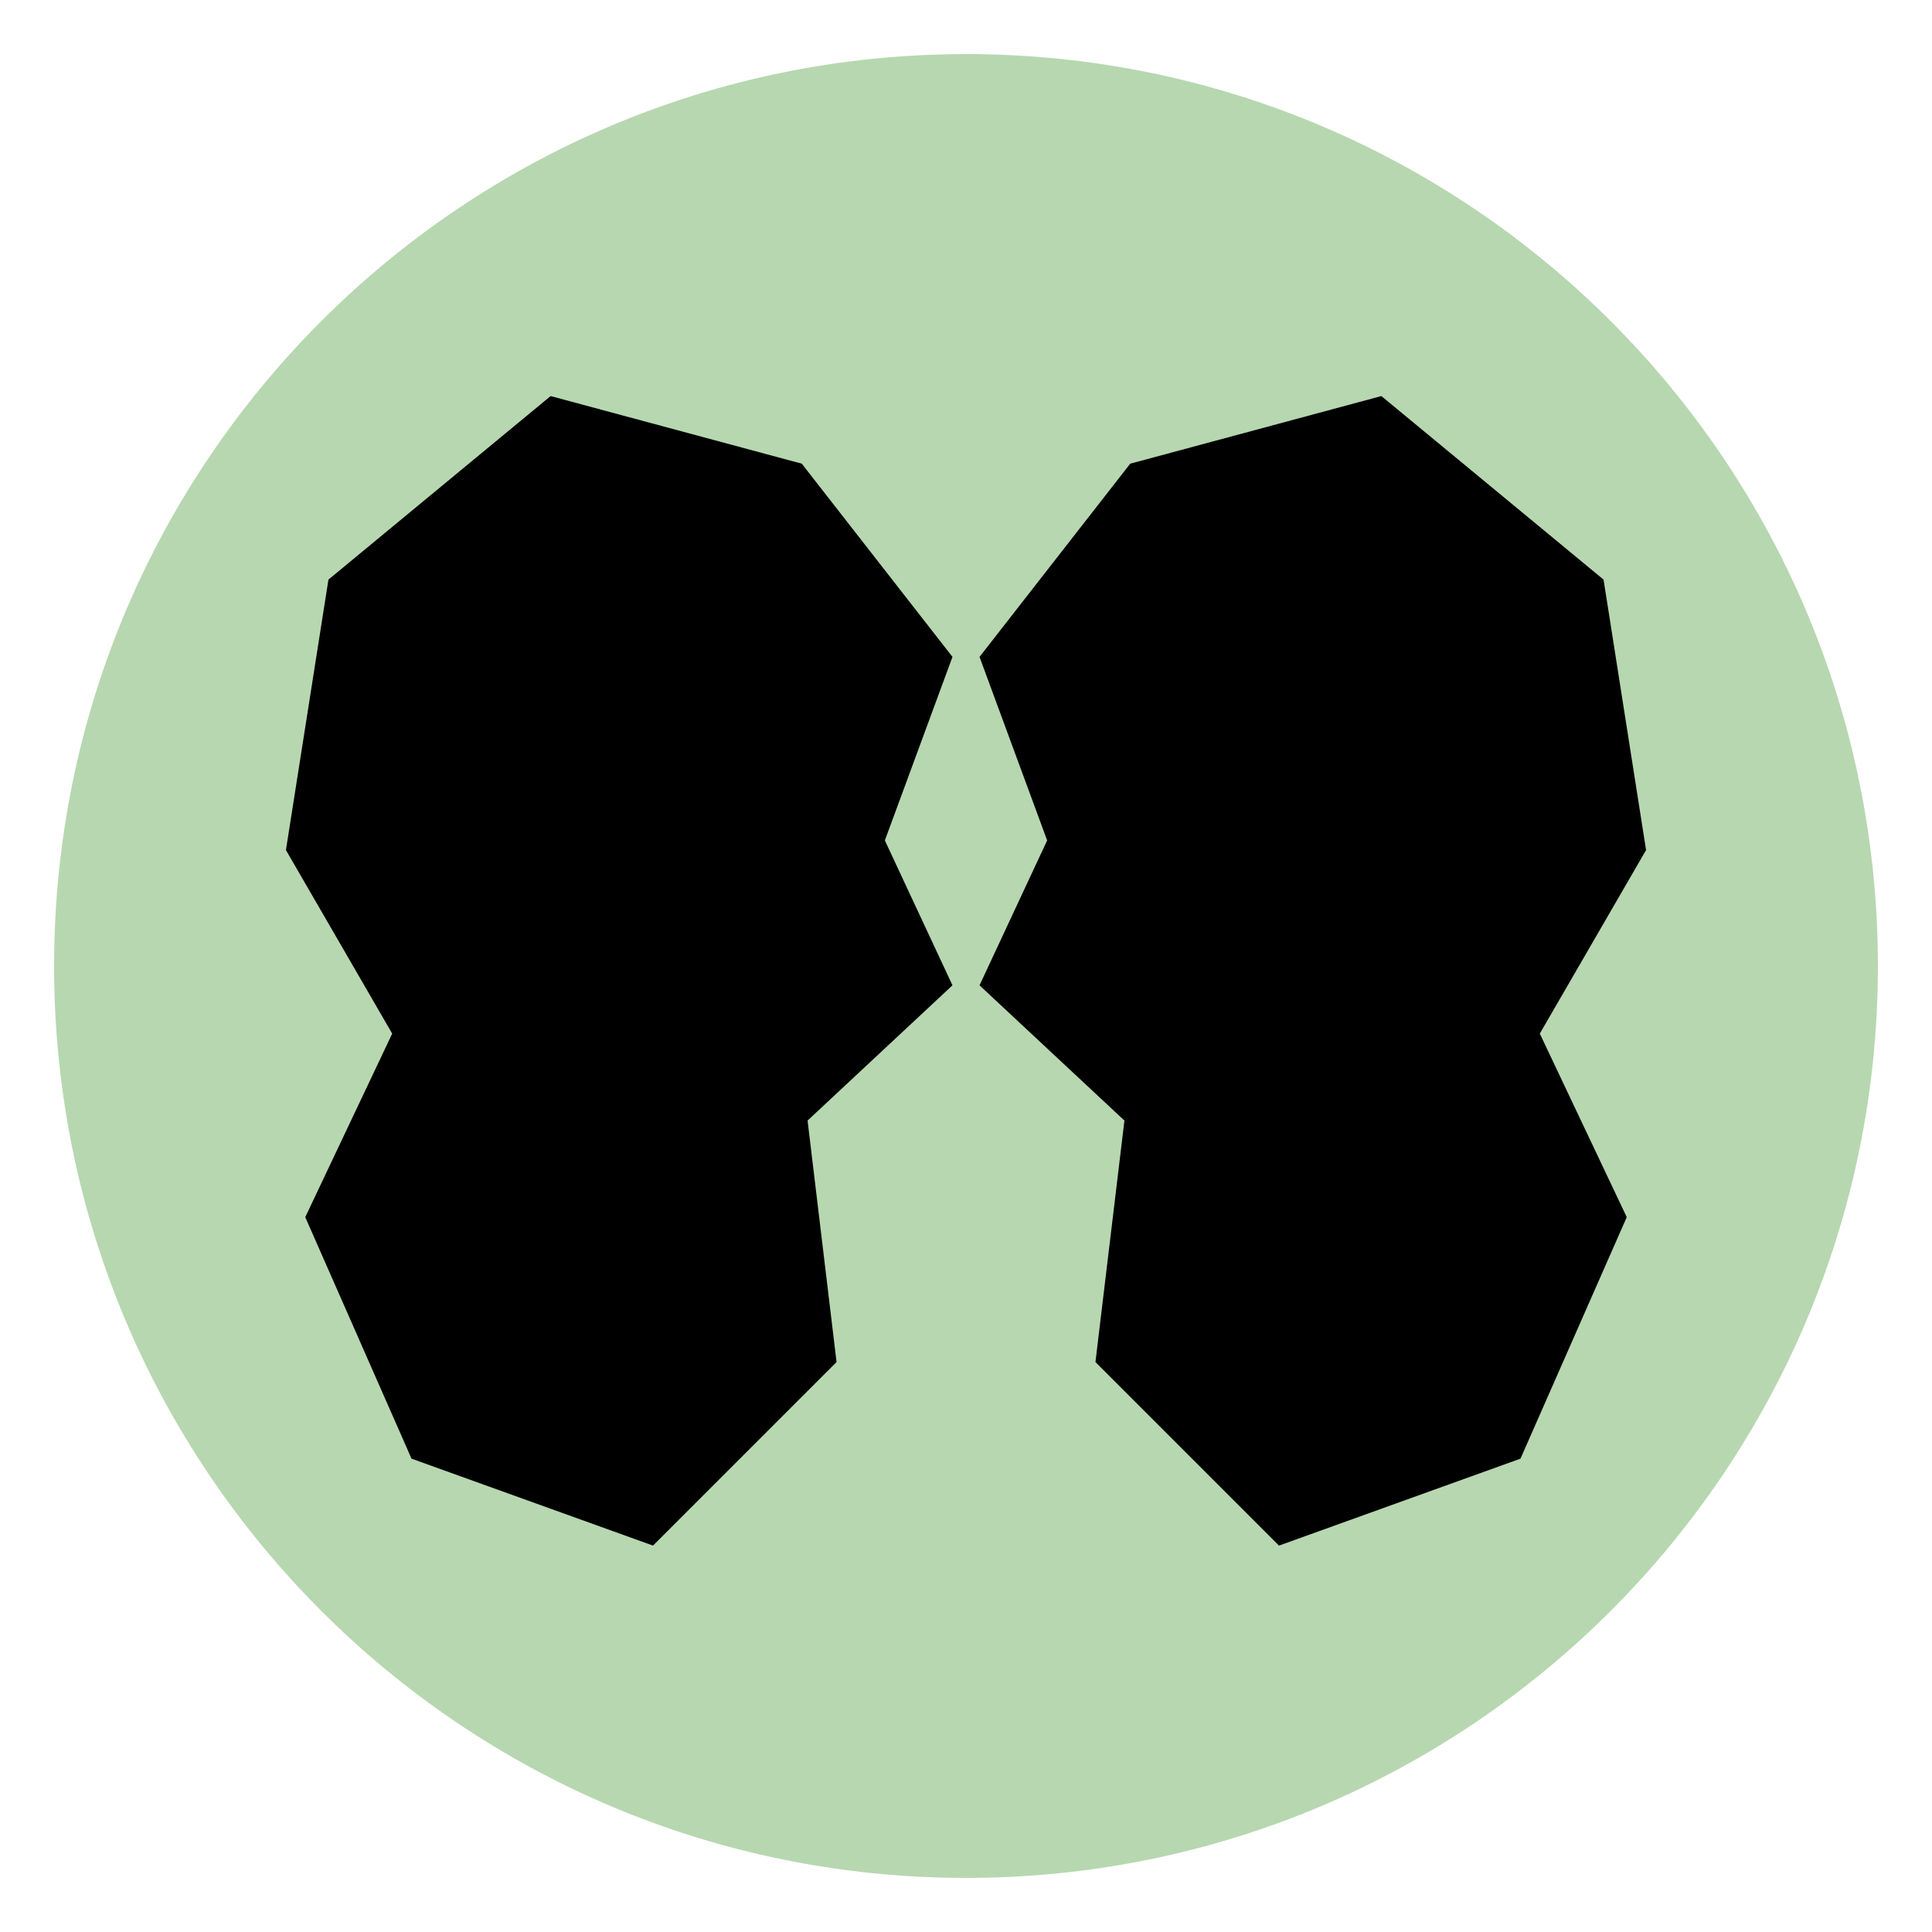
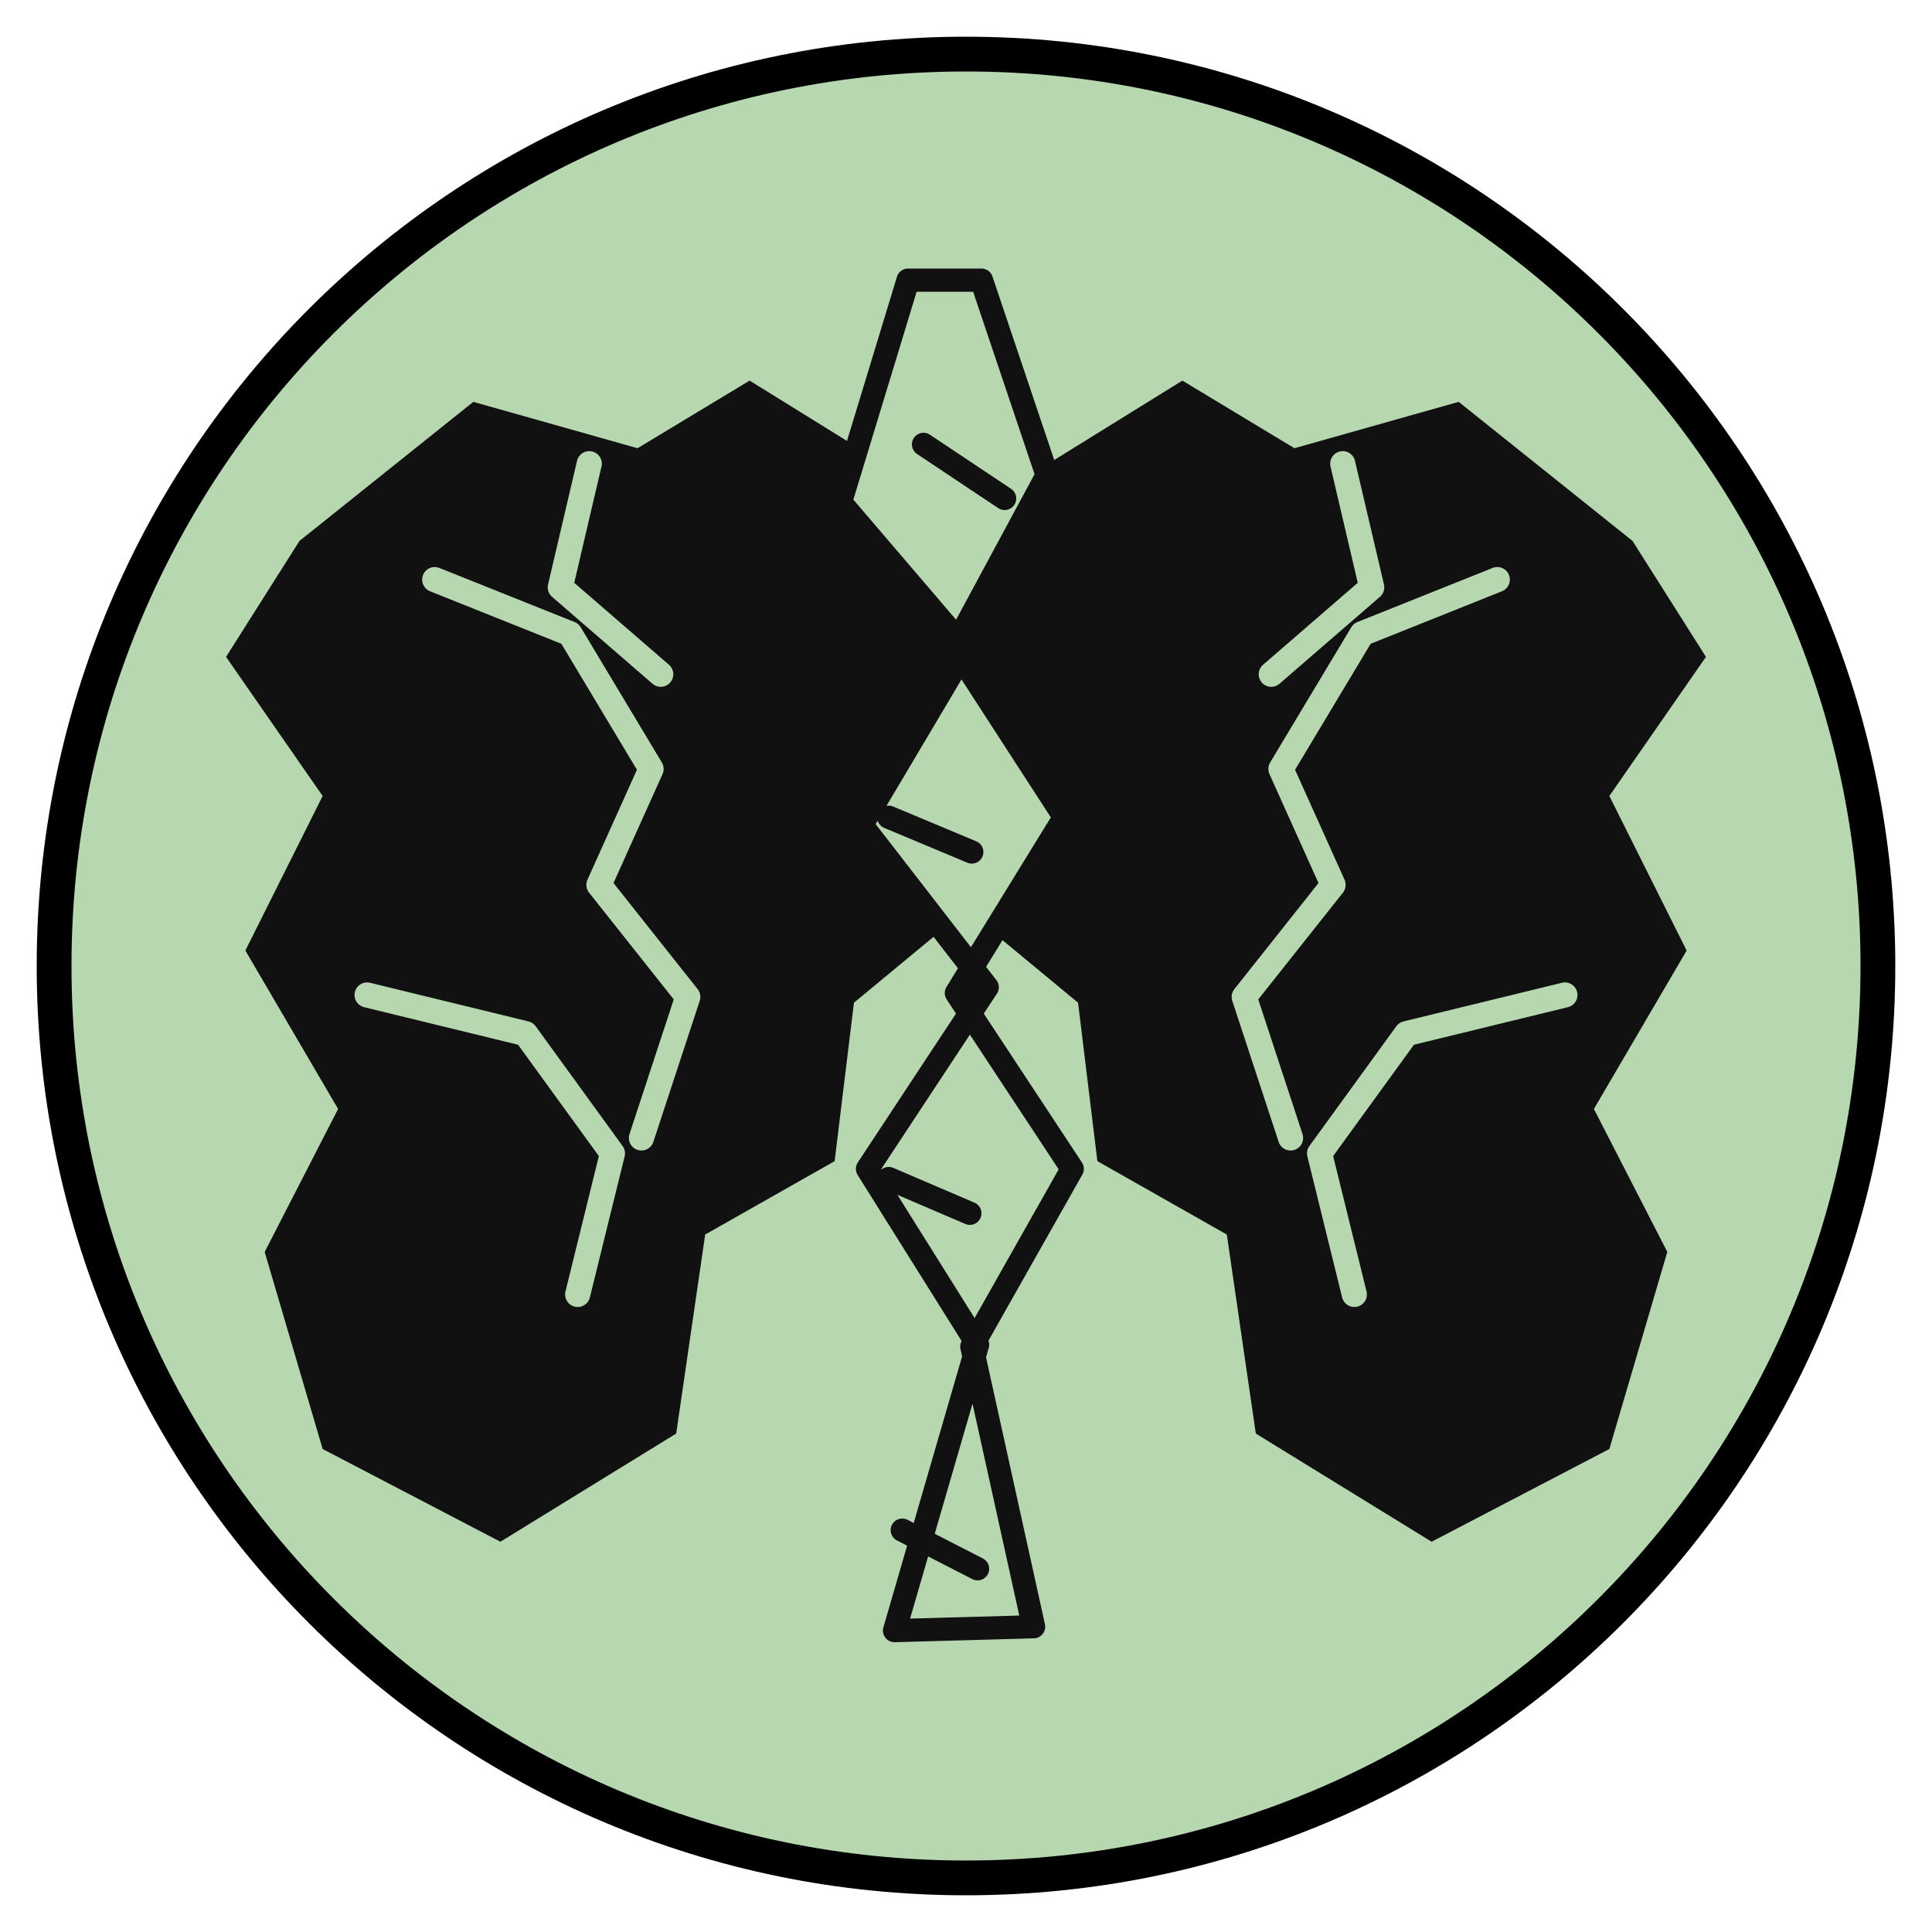
- <svg xmlns="http://www.w3.org/2000/svg" width="1000" height="1000" viewBox="0 0 1000 1000">
-   <circle cx="500" cy="500" r="472" fill="#B7D7B0" />
-   <path fill="#000" d="M170 300l115-95 130 35 78 100-35 95 35 75-75 70 15 125-95 95-125-45-55-125 45-95-55-95z" />
-   <path fill="#000" d="M830 300l-115-95-130 35-78 100 35 95-35 75 75 70-15 125 95 95 125-45 55-125-45-95 55-95z" />
+ <svg xmlns="http://www.w3.org/2000/svg" viewBox="0 0 1000 1000" width="1000" height="1000">
+   <circle cx="500" cy="500" r="472" fill="#B7D7B0" stroke="#000" stroke-width="18" />
+   <path d="M155 280l90-72 85 24 58-35 92 57 30 88-40 62 30 67-58 48-10 82-67 38-15 103-91 56-92-48-30-102 38-74-48-82 40-80-50-72z" fill="#111" />
+   <path d="M845 280l-90-72-85 24-58-35-92 57-30 88 40 62-30 67 58 48 10 82 67 38 15 103 91 56 92-48 30-102-38-74 48-82-40-80 50-72z" fill="#111" />
+   <g fill="none" stroke="#B7D7B0" stroke-width="13" stroke-linecap="round" stroke-linejoin="round">
+     <path d="M225 300l70 28 42 70-27 60 46 58-24 73M190 515l82 20 45 62-18 73M305 240l-15 64 52 45" />
+     <path d="M775 300l-70 28-42 70 27 60-46 58 24 73M810 515l-82 20-45 62 18 73M695 240l15 64-52 45" />
+   </g>
+   <path d="M470 145l-35 115 65 76-54 91 65 84-62 94 57 91-43 148 72-2-32-145 52-92-60-91 56-91-57-88 48-89-34-101z" fill="#B7D7B0" stroke="#111" stroke-width="12" stroke-linejoin="round" />
+   <path d="M478 230l42 28m-60 165 43 18m-43 169 42 18m-35 164 39 20" stroke="#111" stroke-width="12" stroke-linecap="round" />
</svg>
